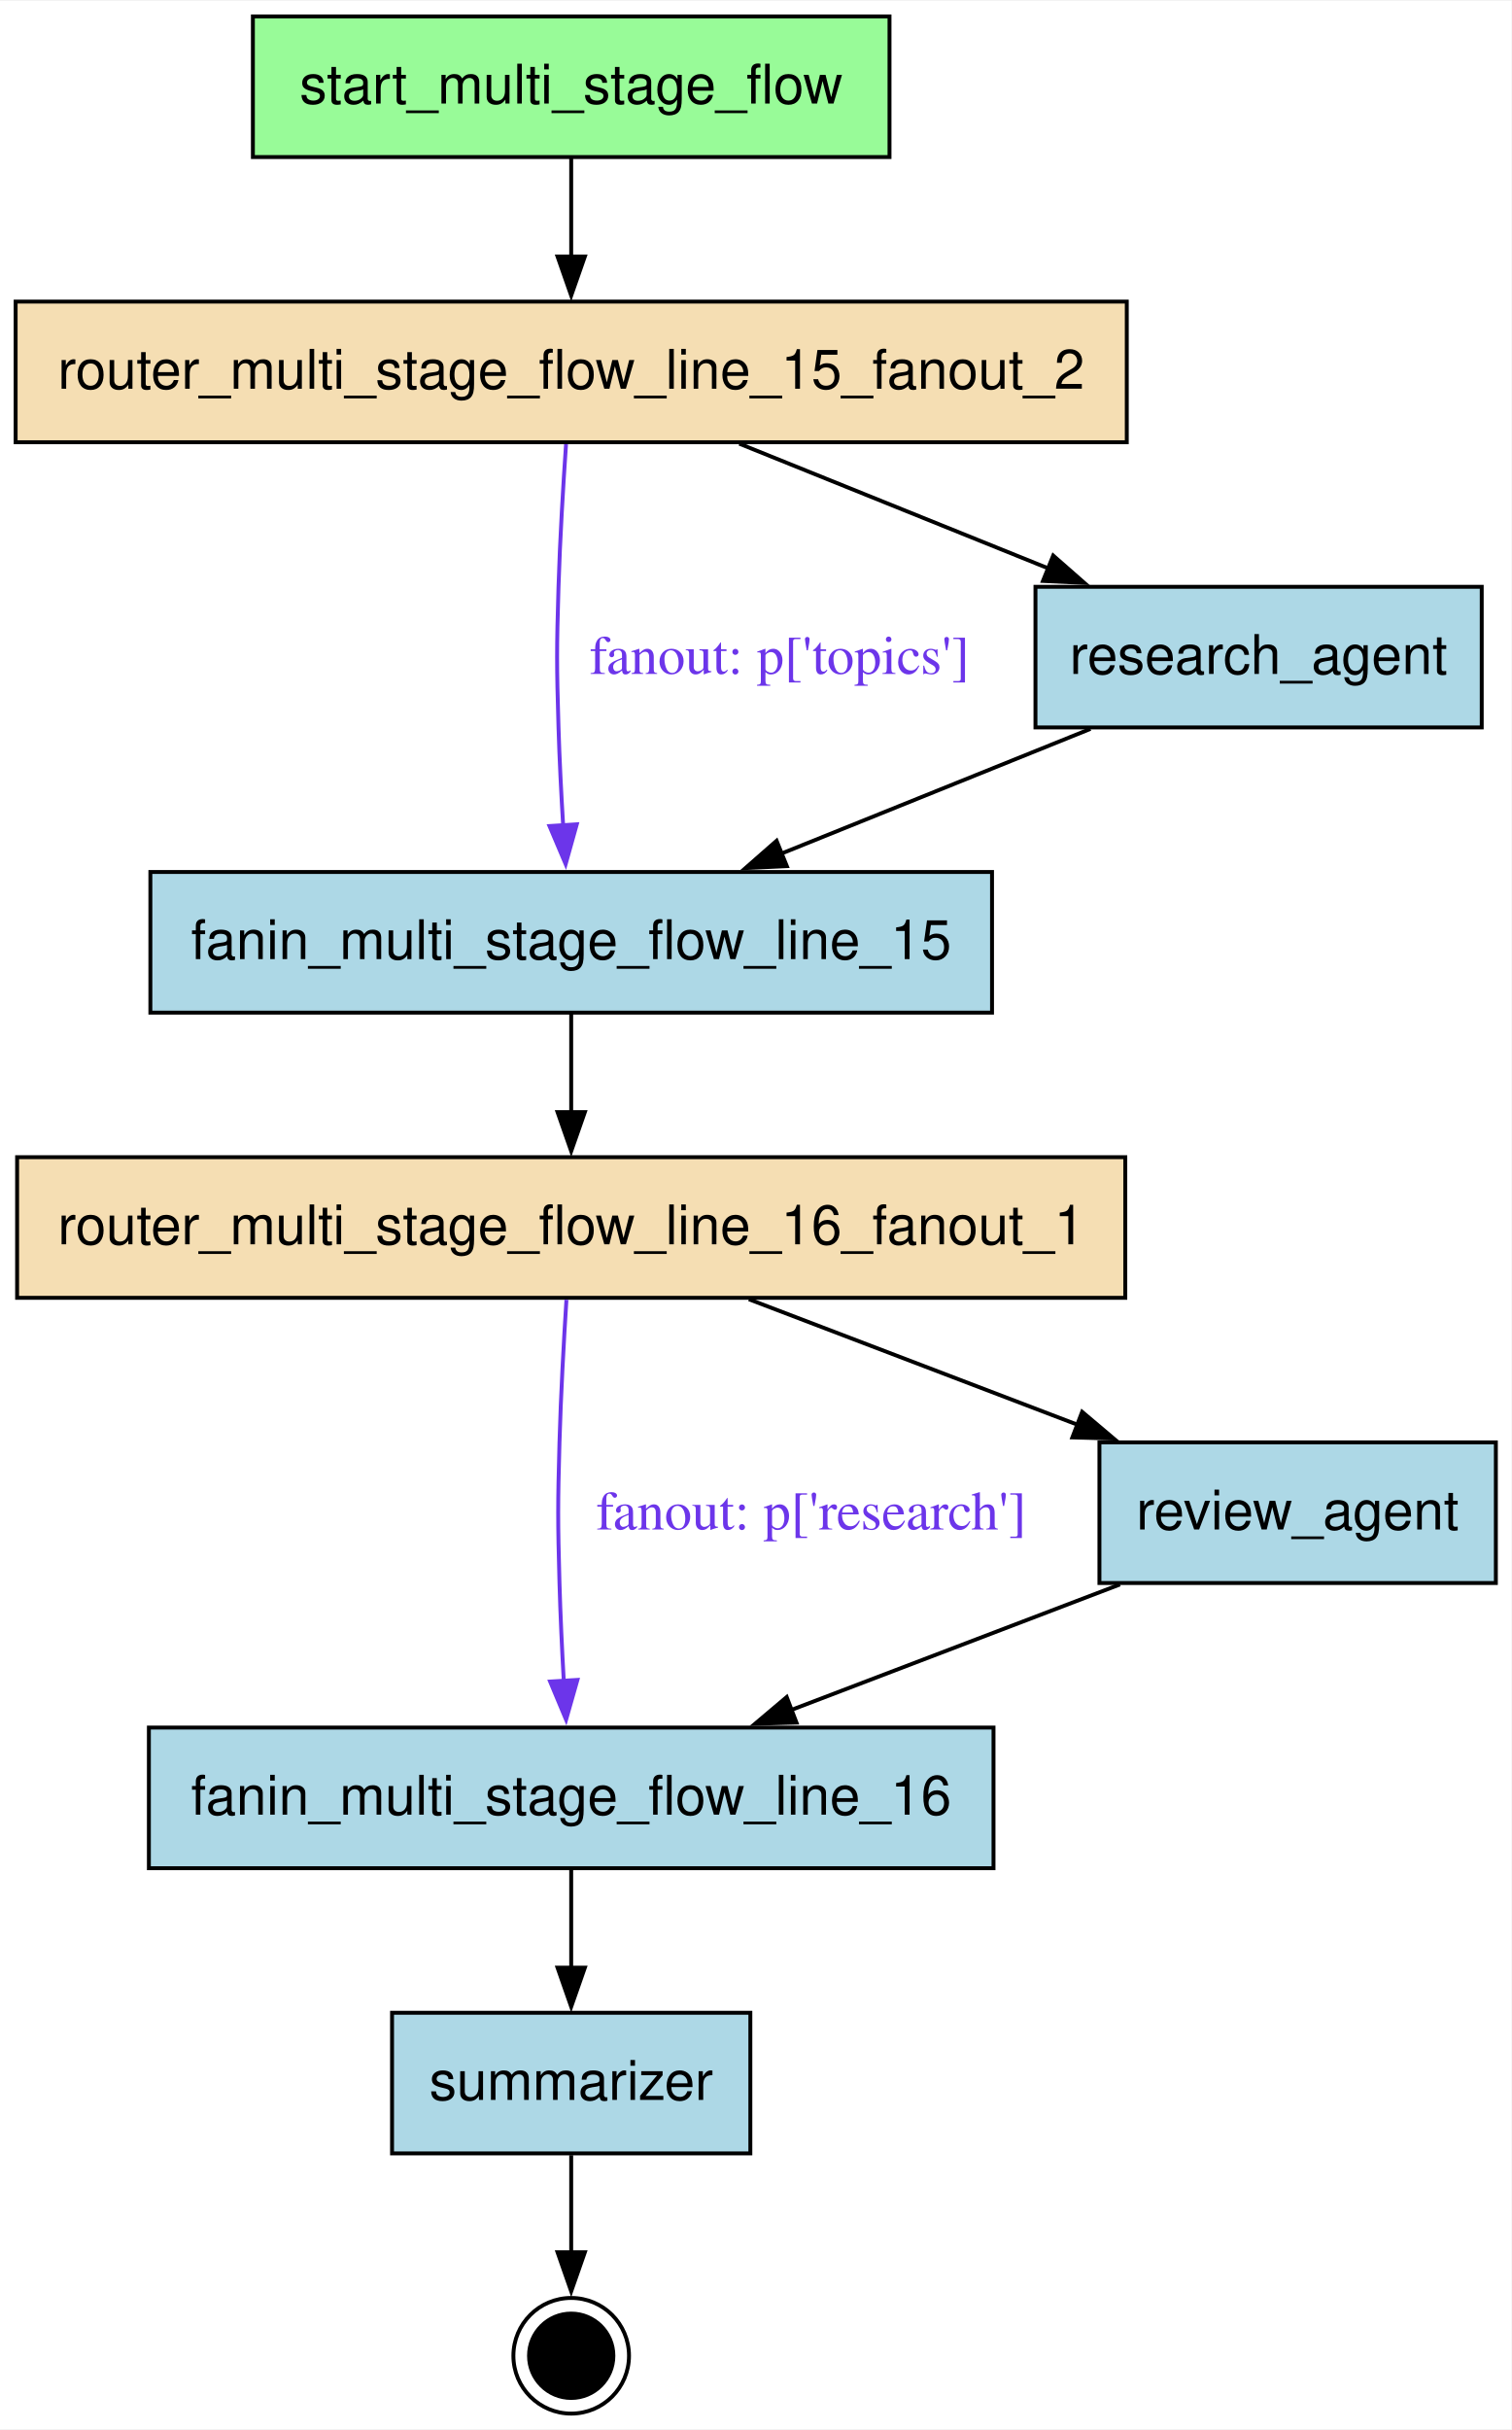
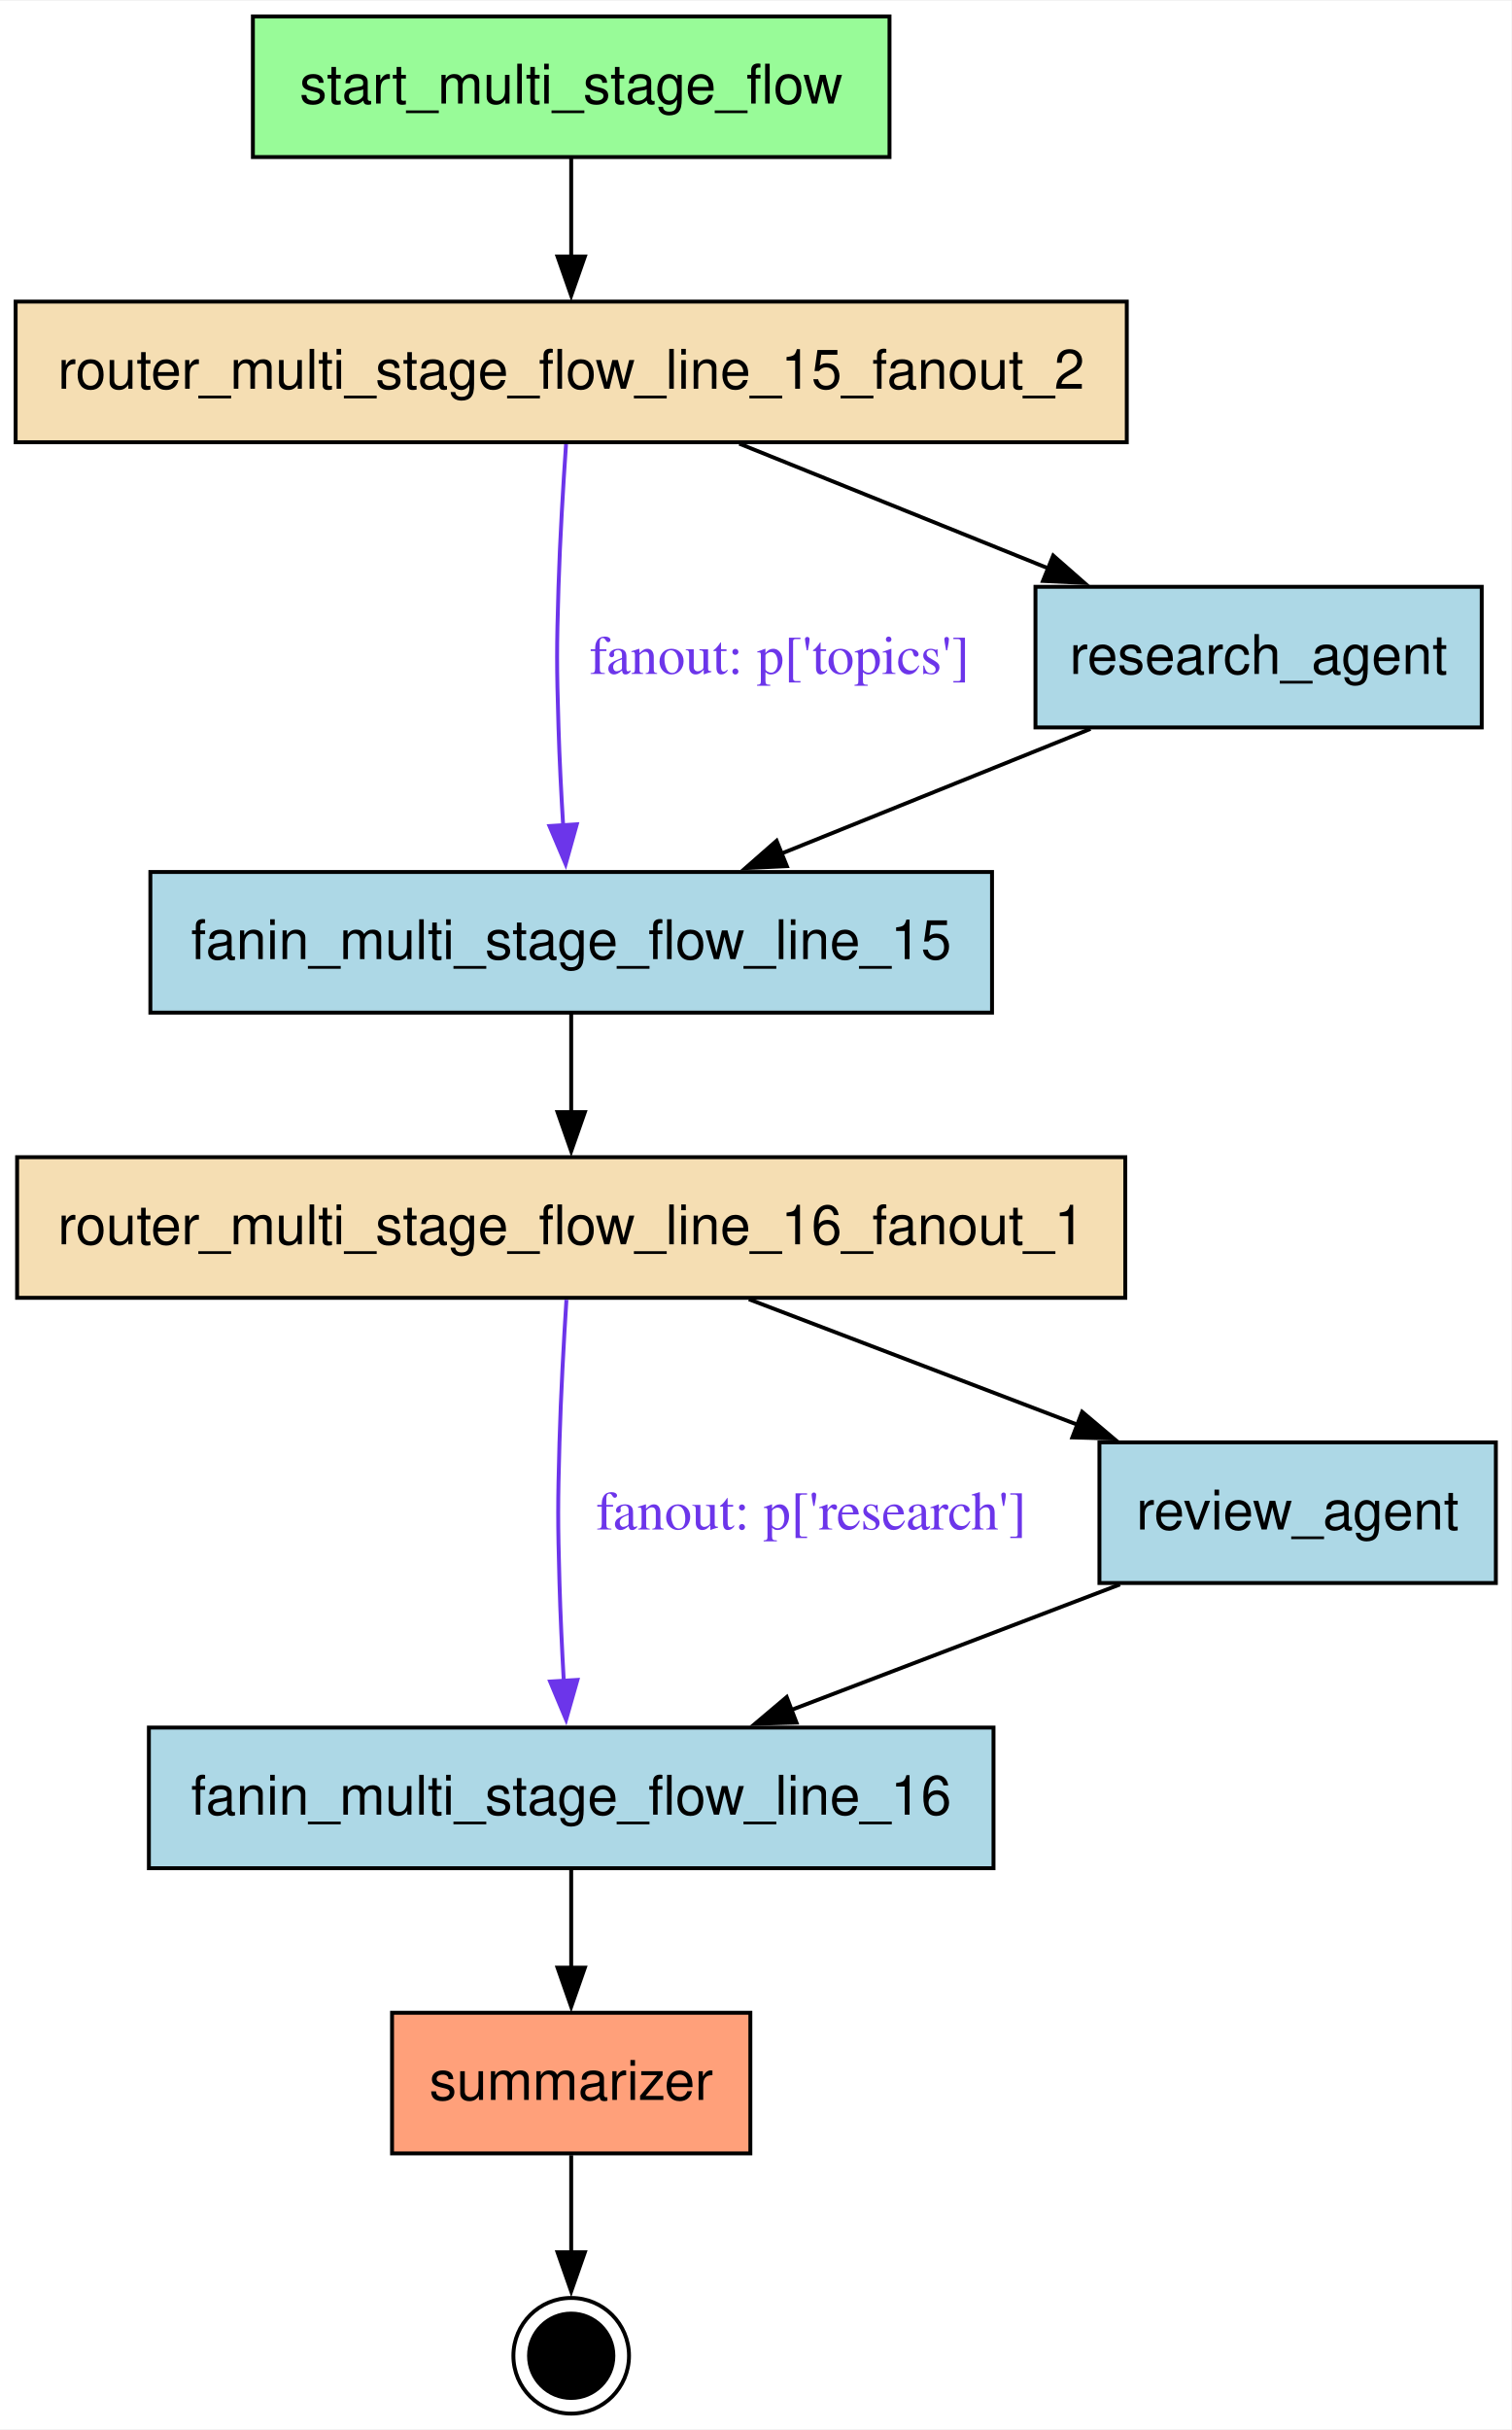
<svg xmlns="http://www.w3.org/2000/svg" width="387pt" height="622pt" viewBox="0.00 0.00 387.00 621.60">
  <g id="graph0" class="graph" transform="scale(1 1) rotate(0) translate(4 617.6)">
    <polygon fill="white" stroke="none" points="-4,4 -4,-617.6 383,-617.6 383,4 -4,4" />
    <g id="node1" class="node">
      <polygon fill="palegreen" stroke="black" points="223.75,-613.6 60.75,-613.6 60.75,-577.6 223.75,-577.6 223.75,-613.6" />
      <text text-anchor="middle" x="142.25" y="-591.3" font-family="Helvetica,sans-Serif" font-size="14.00">start_multi_stage_flow</text>
    </g>
    <g id="node6" class="node">
      <polygon fill="wheat" stroke="black" points="284.5,-540.6 0,-540.6 0,-504.6 284.5,-504.6 284.5,-540.6" />
      <text text-anchor="middle" x="142.25" y="-518.3" font-family="Helvetica,sans-Serif" font-size="14.00">router_multi_stage_flow_line_15_fanout_2</text>
    </g>
    <g id="edge1" class="edge">
      <path fill="none" stroke="black" d="M142.25,-577.41C142.25,-569.83 142.25,-560.7 142.25,-552.14" />
      <polygon fill="black" stroke="black" points="145.75,-552.14 142.25,-542.14 138.75,-552.14 145.75,-552.14" />
    </g>
    <g id="node2" class="node">
      <polygon fill="lightblue" stroke="black" points="250,-394.6 34.5,-394.6 34.5,-358.6 250,-358.6 250,-394.6" />
      <text text-anchor="middle" x="142.25" y="-372.3" font-family="Helvetica,sans-Serif" font-size="14.00">fanin_multi_stage_flow_line_15</text>
    </g>
    <g id="node7" class="node">
      <polygon fill="wheat" stroke="black" points="284.12,-321.6 0.38,-321.6 0.38,-285.6 284.12,-285.6 284.12,-321.6" />
      <text text-anchor="middle" x="142.25" y="-299.3" font-family="Helvetica,sans-Serif" font-size="14.00">router_multi_stage_flow_line_16_fanout_1</text>
    </g>
    <g id="edge7" class="edge">
      <path fill="none" stroke="black" d="M142.25,-358.41C142.25,-350.83 142.25,-341.7 142.25,-333.14" />
      <polygon fill="black" stroke="black" points="145.75,-333.14 142.25,-323.14 138.75,-333.14 145.75,-333.14" />
    </g>
    <g id="node3" class="node">
      <polygon fill="lightblue" stroke="black" points="250.38,-175.6 34.12,-175.6 34.12,-139.6 250.38,-139.6 250.38,-175.6" />
      <text text-anchor="middle" x="142.25" y="-153.3" font-family="Helvetica,sans-Serif" font-size="14.00">fanin_multi_stage_flow_line_16</text>
    </g>
    <g id="node8" class="node">
-       <polygon fill="lightblue" stroke="black" points="188.12,-102.6 96.38,-102.6 96.38,-66.6 188.12,-66.6 188.12,-102.6" />
+       <polygon fill="lightsalmon" stroke="black" points="188.12,-102.6 96.38,-102.6 96.38,-66.6 188.12,-66.6 188.12,-102.6" />
      <text text-anchor="middle" x="142.25" y="-80.3" font-family="Helvetica,sans-Serif" font-size="14.00">summarizer</text>
    </g>
    <g id="edge3" class="edge">
      <path fill="none" stroke="black" d="M142.25,-139.41C142.25,-131.83 142.25,-122.7 142.25,-114.14" />
      <polygon fill="black" stroke="black" points="145.75,-114.14 142.25,-104.14 138.75,-114.14 145.75,-114.14" />
    </g>
    <g id="node4" class="node">
      <polygon fill="lightblue" stroke="black" points="375.38,-467.6 261.12,-467.6 261.12,-431.6 375.38,-431.6 375.38,-467.6" />
      <text text-anchor="middle" x="318.25" y="-445.3" font-family="Helvetica,sans-Serif" font-size="14.00">research_agent</text>
    </g>
    <g id="edge9" class="edge">
      <path fill="none" stroke="black" d="M275.2,-431.23C251.33,-421.6 221.44,-409.55 196.05,-399.3" />
      <polygon fill="black" stroke="black" points="197.46,-396.1 186.87,-395.6 194.84,-402.59 197.46,-396.1" />
    </g>
    <g id="node5" class="node">
      <polygon fill="lightblue" stroke="black" points="379,-248.6 277.5,-248.6 277.5,-212.6 379,-212.6 379,-248.6" />
      <text text-anchor="middle" x="328.25" y="-226.3" font-family="Helvetica,sans-Serif" font-size="14.00">review_agent</text>
    </g>
    <g id="edge5" class="edge">
      <path fill="none" stroke="black" d="M282.75,-212.23C257.3,-202.52 225.37,-190.33 198.39,-180.03" />
      <polygon fill="black" stroke="black" points="199.93,-176.87 189.34,-176.58 197.43,-183.41 199.93,-176.87" />
    </g>
    <g id="edge6" class="edge">
      <path fill="none" stroke="#6c35ea" d="M140.93,-504.1C140.2,-493.54 139.37,-479.8 139,-467.6 138.52,-451.61 138.52,-447.59 139,-431.6 139.25,-423.4 139.7,-414.51 140.2,-406.35" />
      <polygon fill="#6c35ea" stroke="#6c35ea" points="143.68,-406.81 140.83,-396.61 136.69,-406.36 143.68,-406.81" />
      <text text-anchor="middle" x="195.62" y="-445.3" font-family="Times,serif" font-size="14.00" fill="#6c35ea">fanout: p['topics']</text>
    </g>
    <g id="edge8" class="edge">
      <path fill="none" stroke="black" d="M185.3,-504.23C209.17,-494.6 239.06,-482.55 264.45,-472.3" />
      <polygon fill="black" stroke="black" points="265.66,-475.59 273.63,-468.6 263.04,-469.1 265.66,-475.59" />
    </g>
    <g id="edge2" class="edge">
      <path fill="none" stroke="#6c35ea" d="M141.03,-285.1C140.36,-274.54 139.59,-260.8 139.25,-248.6 138.81,-232.61 138.81,-228.59 139.25,-212.6 139.48,-204.4 139.9,-195.51 140.36,-187.36" />
      <polygon fill="#6c35ea" stroke="#6c35ea" points="143.84,-187.8 140.94,-177.61 136.85,-187.38 143.84,-187.8" />
      <text text-anchor="middle" x="203.75" y="-226.3" font-family="Times,serif" font-size="14.00" fill="#6c35ea">fanout: p['research']</text>
    </g>
    <g id="edge4" class="edge">
      <path fill="none" stroke="black" d="M187.75,-285.23C213.2,-275.52 245.13,-263.33 272.11,-253.03" />
      <polygon fill="black" stroke="black" points="273.07,-256.41 281.16,-249.58 270.57,-249.87 273.07,-256.41" />
    </g>
    <g id="node9" class="node">
      <ellipse fill="black" stroke="black" cx="142.25" cy="-14.8" rx="10.8" ry="10.8" />
      <ellipse fill="none" stroke="black" cx="142.25" cy="-14.8" rx="14.8" ry="14.8" />
    </g>
    <g id="edge10" class="edge">
      <path fill="none" stroke="black" d="M142.25,-66.14C142.25,-58.55 142.25,-49.5 142.25,-41.19" />
      <polygon fill="black" stroke="black" points="145.75,-41.3 142.25,-31.3 138.75,-41.3 145.75,-41.3" />
    </g>
  </g>
</svg>
